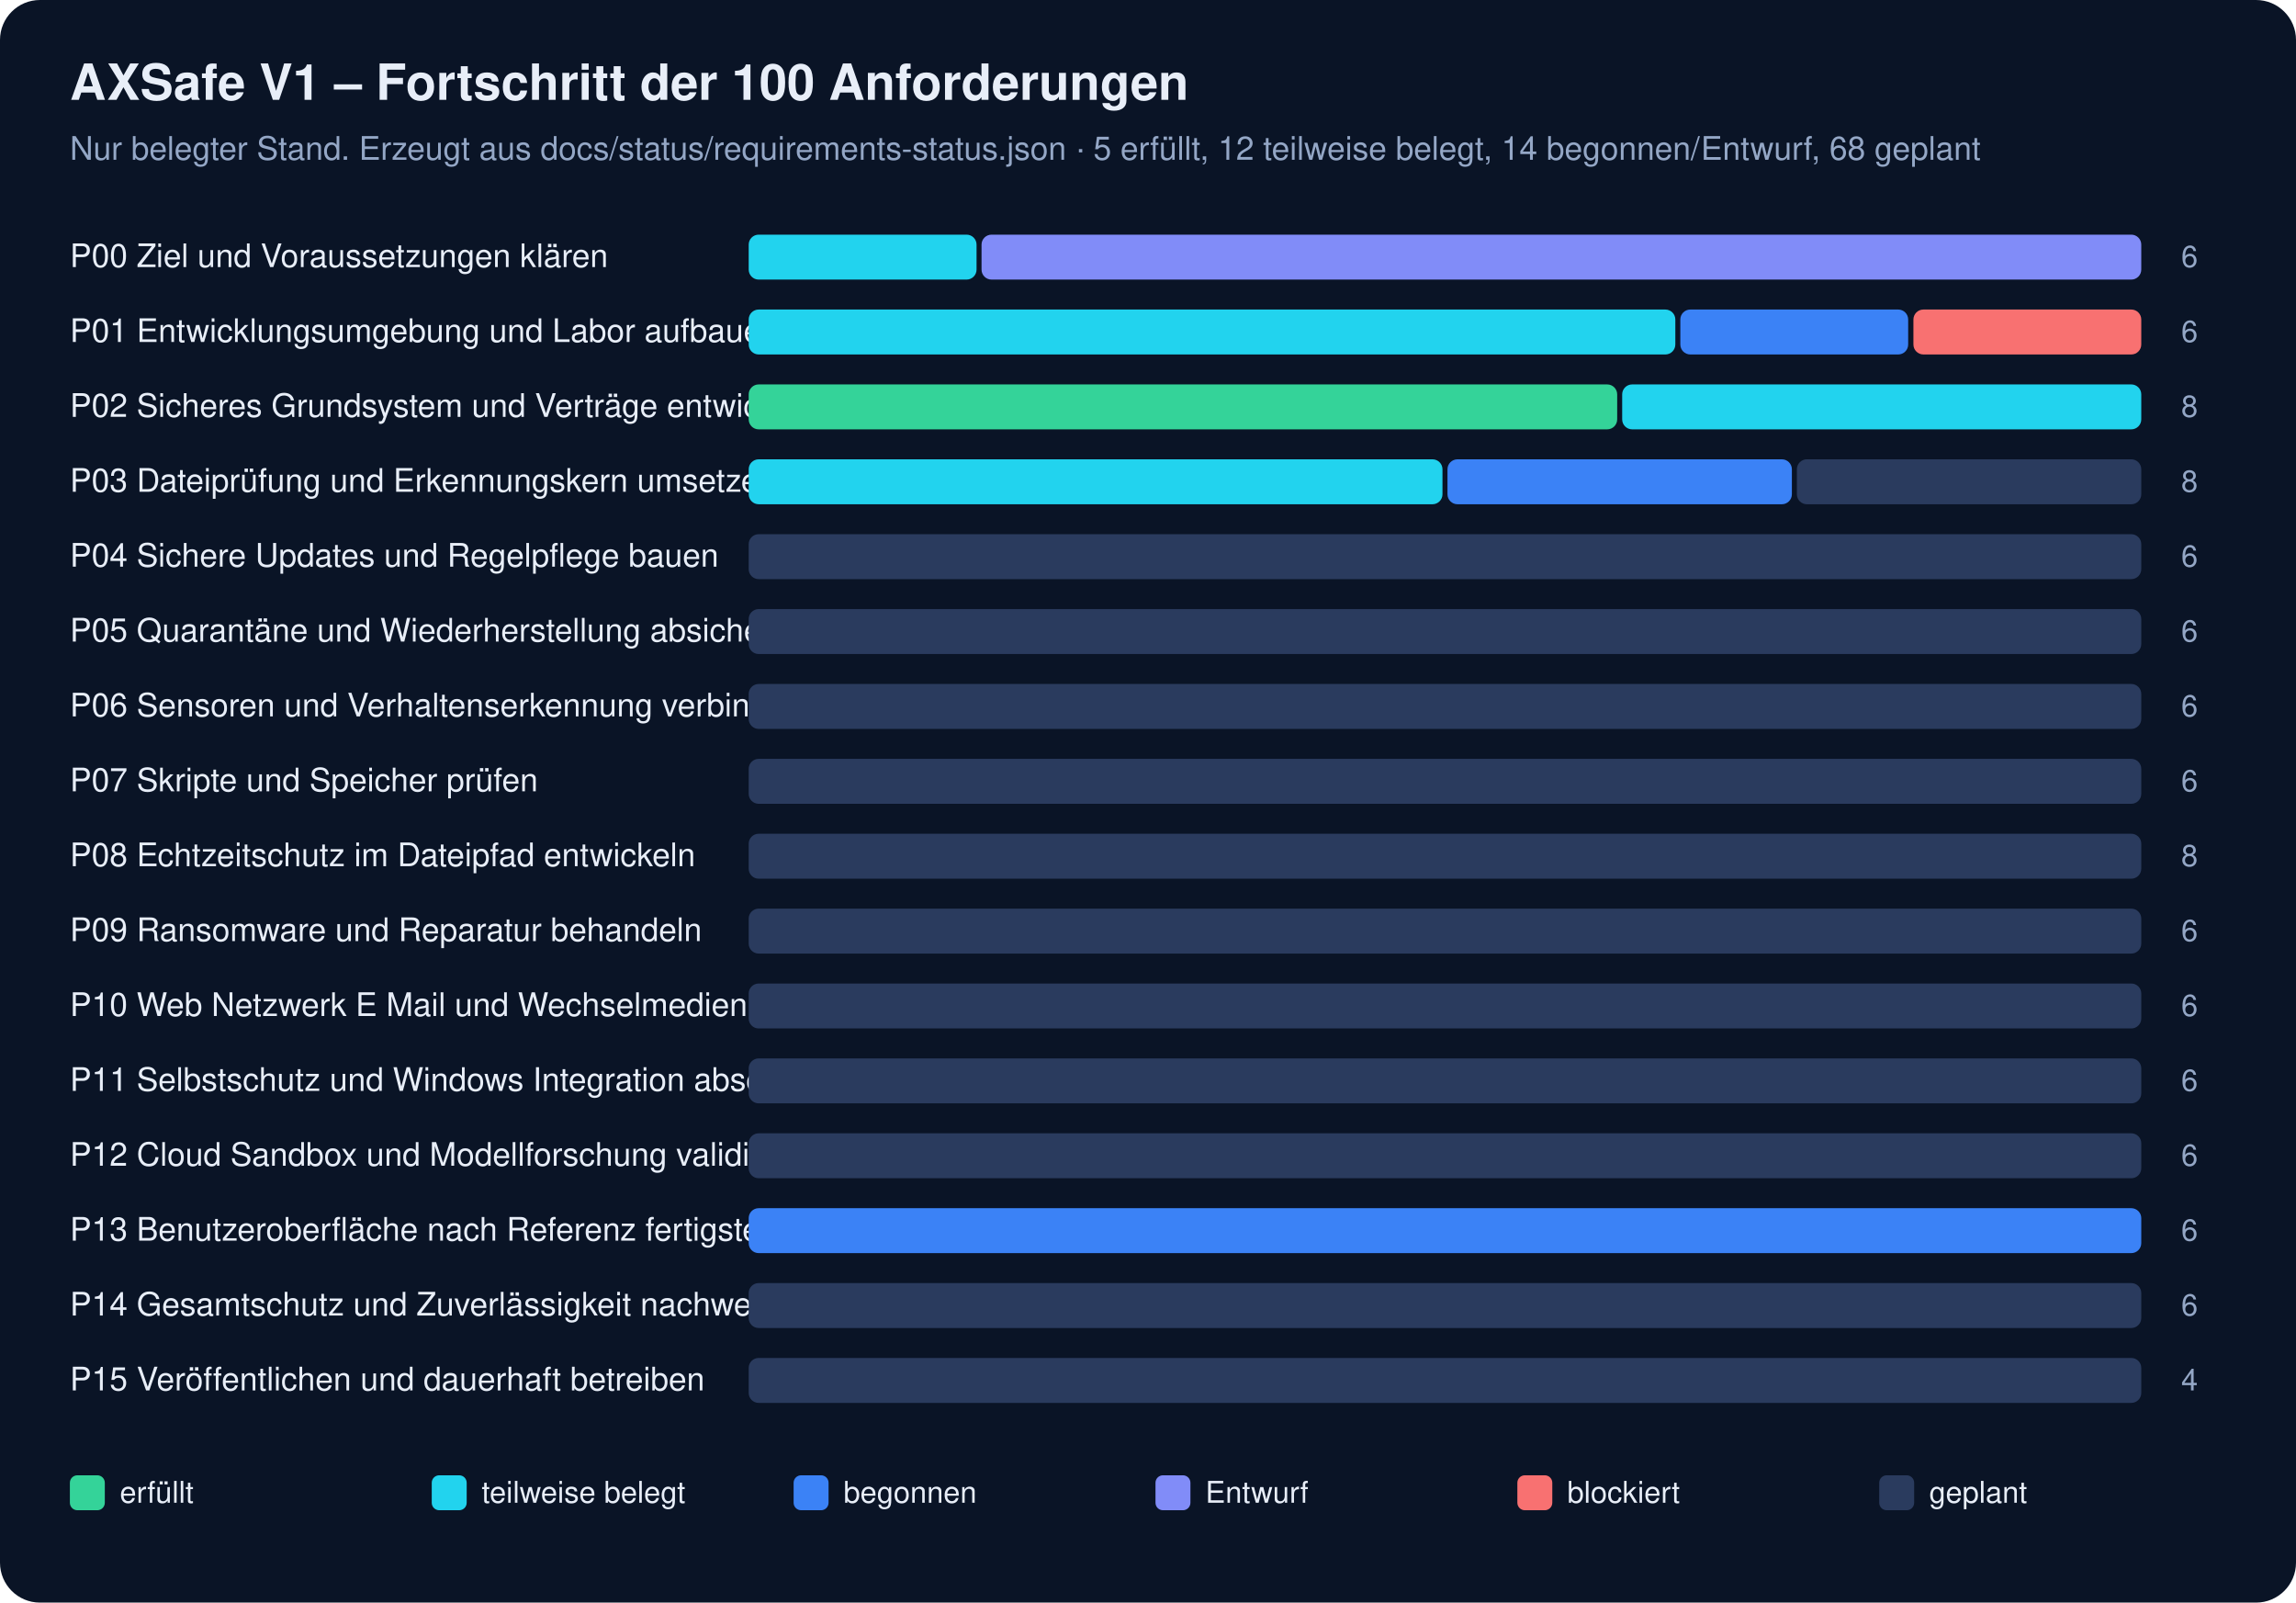
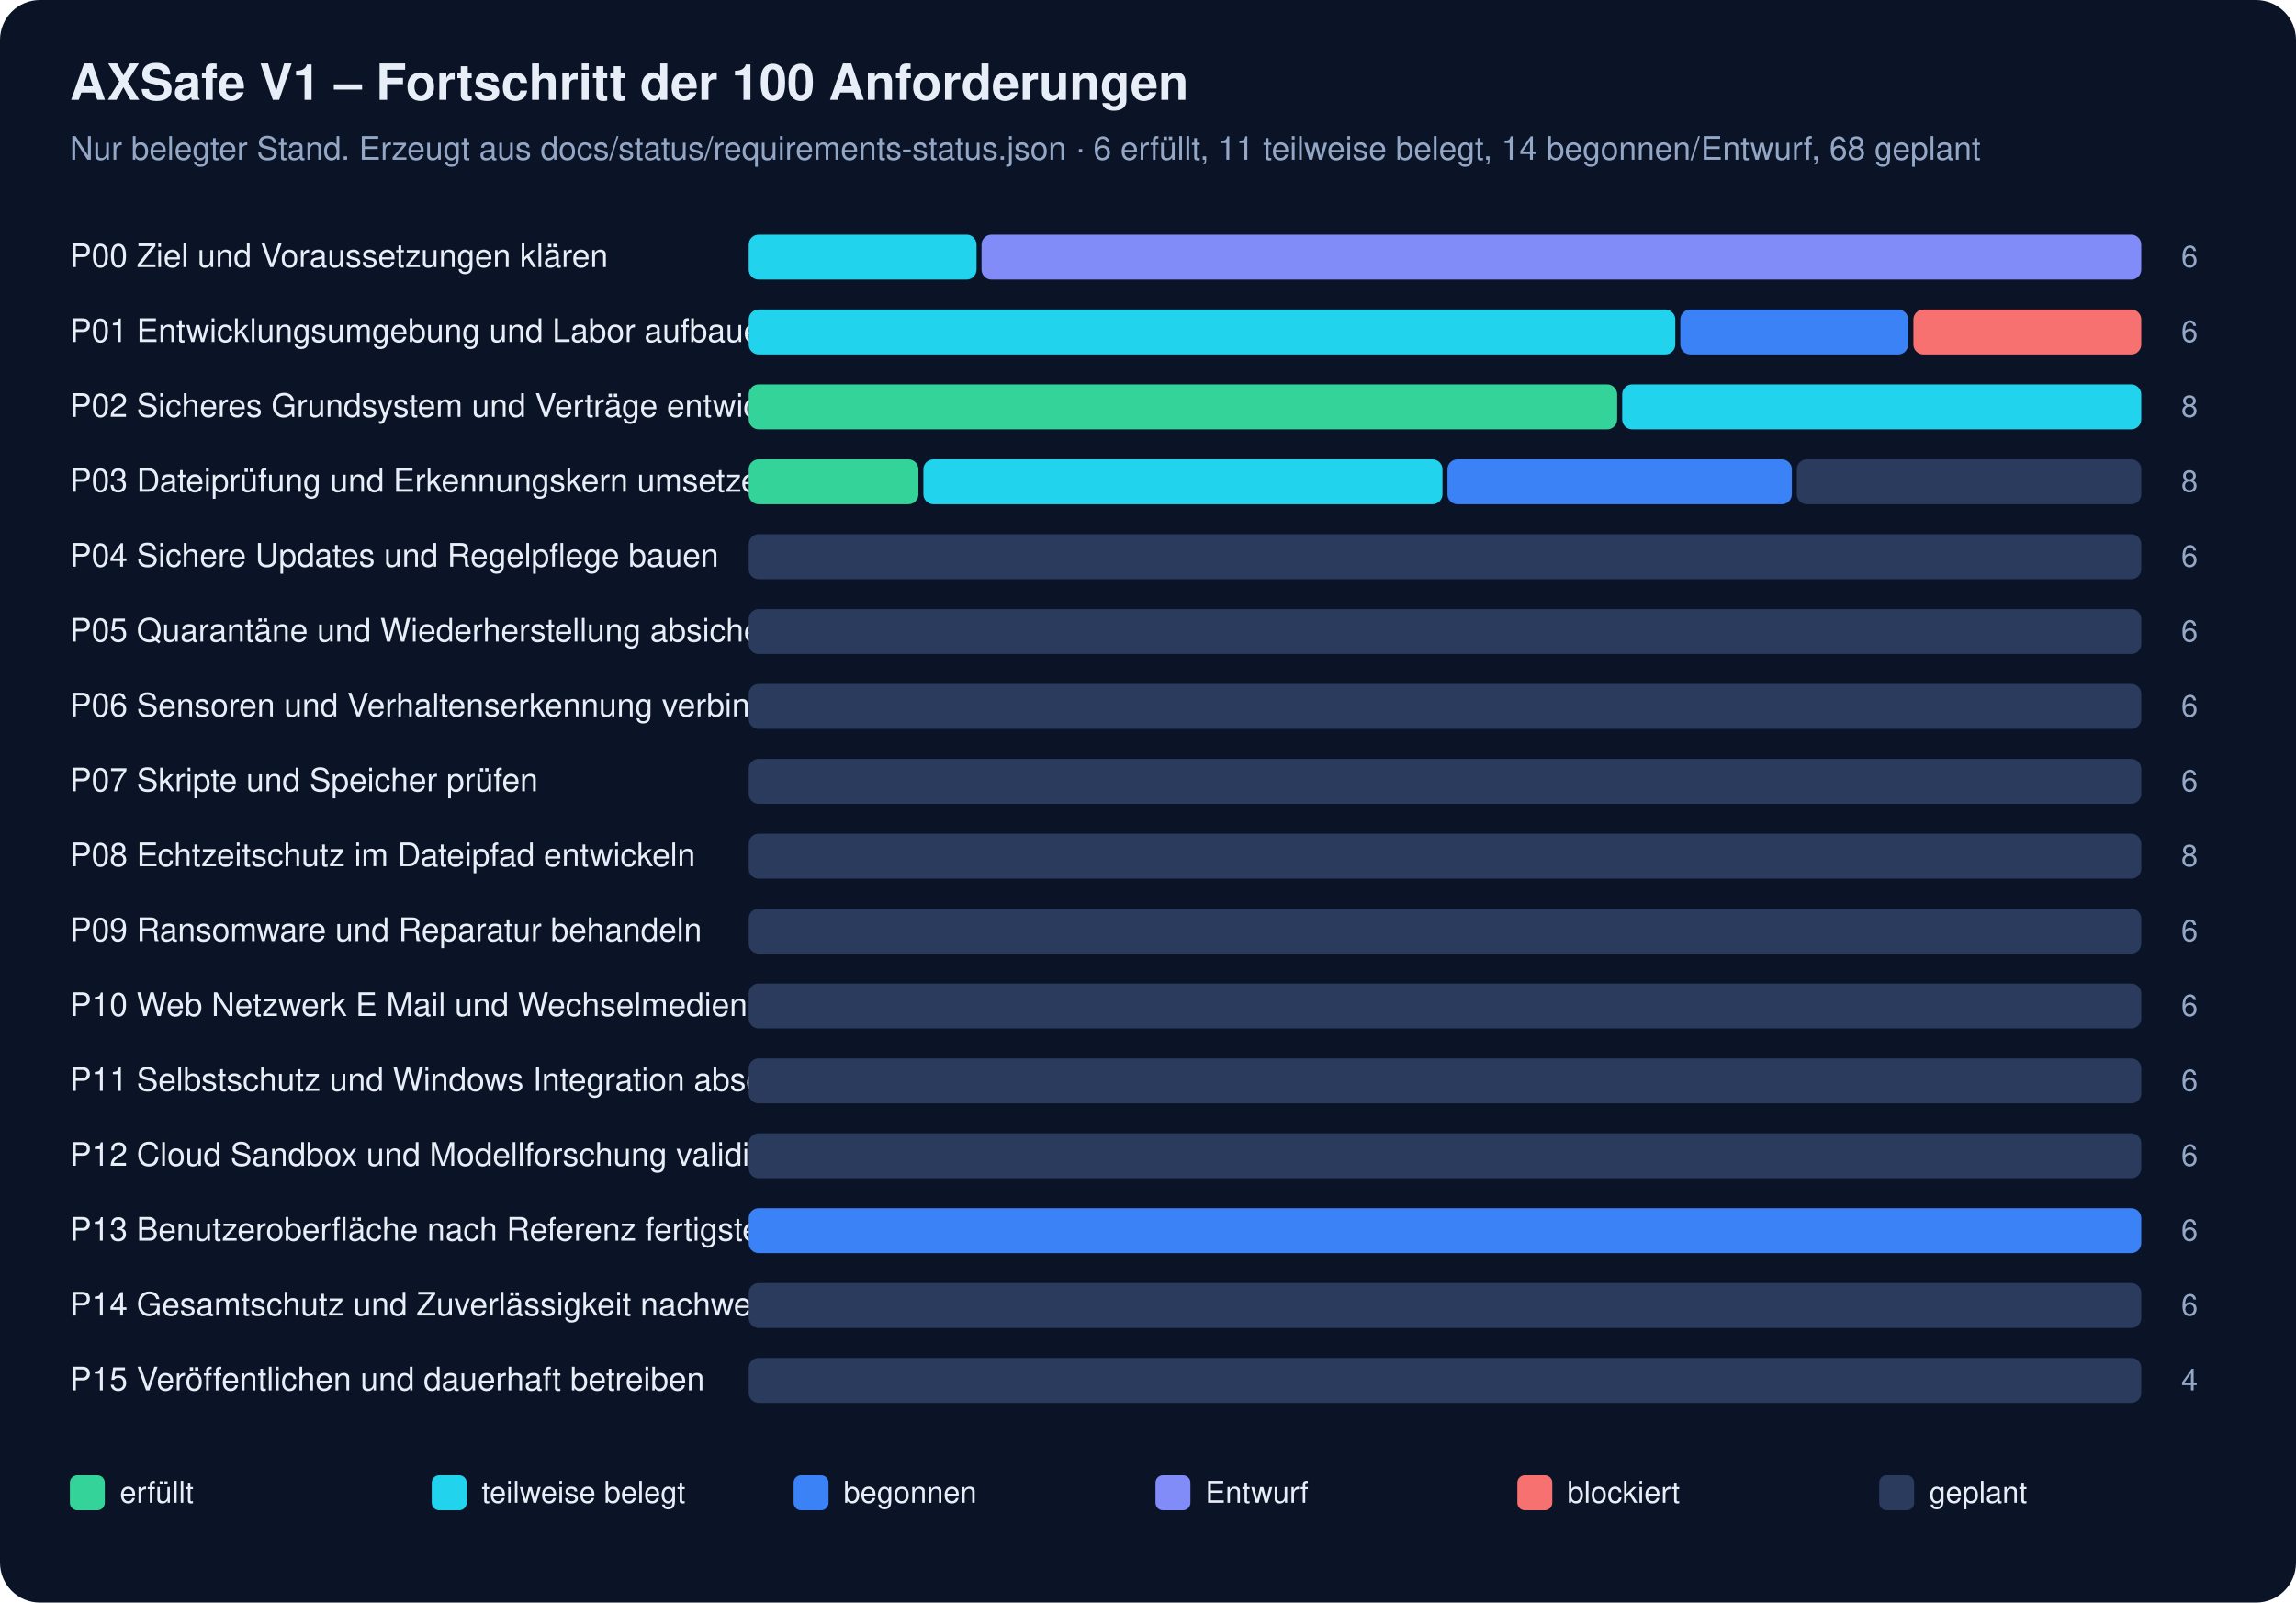
<svg xmlns="http://www.w3.org/2000/svg" width="920" height="642" viewBox="0 0 920 642" role="img" aria-label="AXSafe V1 Fortschritt je Phase">
  <style>text{font-family:"Segoe UI",Helvetica,Arial,sans-serif;fill:#E8EEF8}.m{fill:#94A7C6}</style>
  <rect width="920" height="642" rx="16" fill="#0A1426" />
  <text x="28" y="40" font-size="20" font-weight="600">AXSafe V1 – Fortschritt der 100 Anforderungen</text>
-   <text x="28" y="64" font-size="13" class="m">Nur belegter Stand. Erzeugt aus docs/status/requirements-status.json · 5 erfüllt, 12 teilweise belegt, 14 begonnen/Entwurf, 68 geplant</text>
+   <text x="28" y="64" font-size="13" class="m">Nur belegter Stand. Erzeugt aus docs/status/requirements-status.json · 6 erfüllt, 11 teilweise belegt, 14 begonnen/Entwurf, 68 geplant</text>
  <text x="28" y="107" font-size="13">P00  Ziel und Voraussetzungen klären</text>
  <rect x="300.0" y="94" width="91.3" height="18" rx="4" fill="#22D3EE" />
  <rect x="393.3" y="94" width="464.7" height="18" rx="4" fill="#818CF8" />
  <text x="874" y="107" font-size="12" class="m">6</text>
  <text x="28" y="137" font-size="13">P01  Entwicklungsumgebung und Labor aufbauen</text>
  <rect x="300.0" y="124" width="371.3" height="18" rx="4" fill="#22D3EE" />
  <rect x="673.3" y="124" width="91.3" height="18" rx="4" fill="#3B82F6" />
  <rect x="766.7" y="124" width="91.3" height="18" rx="4" fill="#F87171" />
  <text x="874" y="137" font-size="12" class="m">6</text>
  <text x="28" y="167" font-size="13">P02  Sicheres Grundsystem und Verträge entwickeln</text>
  <rect x="300.0" y="154" width="348.0" height="18" rx="4" fill="#34D399" />
  <rect x="650.0" y="154" width="208.0" height="18" rx="4" fill="#22D3EE" />
  <text x="874" y="167" font-size="12" class="m">8</text>
  <text x="28" y="197" font-size="13">P03  Dateiprüfung und Erkennungskern umsetzen</text>
-   <rect x="300.0" y="184" width="278.0" height="18" rx="4" fill="#22D3EE" />
+   <rect x="300.0" y="184" width="68.0" height="18" rx="4" fill="#34D399" />
+   <rect x="370.0" y="184" width="208.0" height="18" rx="4" fill="#22D3EE" />
  <rect x="580.0" y="184" width="138.0" height="18" rx="4" fill="#3B82F6" />
  <rect x="720.0" y="184" width="138.0" height="18" rx="4" fill="#2A3B5E" />
  <text x="874" y="197" font-size="12" class="m">8</text>
  <text x="28" y="227" font-size="13">P04  Sichere Updates und Regelpflege bauen</text>
  <rect x="300.0" y="214" width="558.0" height="18" rx="4" fill="#2A3B5E" />
  <text x="874" y="227" font-size="12" class="m">6</text>
  <text x="28" y="257" font-size="13">P05  Quarantäne und Wiederherstellung absichern</text>
  <rect x="300.0" y="244" width="558.0" height="18" rx="4" fill="#2A3B5E" />
  <text x="874" y="257" font-size="12" class="m">6</text>
  <text x="28" y="287" font-size="13">P06  Sensoren und Verhaltenserkennung verbinden</text>
  <rect x="300.0" y="274" width="558.0" height="18" rx="4" fill="#2A3B5E" />
  <text x="874" y="287" font-size="12" class="m">6</text>
  <text x="28" y="317" font-size="13">P07  Skripte und Speicher prüfen</text>
  <rect x="300.0" y="304" width="558.0" height="18" rx="4" fill="#2A3B5E" />
  <text x="874" y="317" font-size="12" class="m">6</text>
  <text x="28" y="347" font-size="13">P08  Echtzeitschutz im Dateipfad entwickeln</text>
  <rect x="300.0" y="334" width="558.0" height="18" rx="4" fill="#2A3B5E" />
  <text x="874" y="347" font-size="12" class="m">8</text>
  <text x="28" y="377" font-size="13">P09  Ransomware und Reparatur behandeln</text>
  <rect x="300.0" y="364" width="558.0" height="18" rx="4" fill="#2A3B5E" />
  <text x="874" y="377" font-size="12" class="m">6</text>
  <text x="28" y="407" font-size="13">P10  Web Netzwerk E Mail und Wechselmedien ergänzen</text>
  <rect x="300.0" y="394" width="558.0" height="18" rx="4" fill="#2A3B5E" />
  <text x="874" y="407" font-size="12" class="m">6</text>
  <text x="28" y="437" font-size="13">P11  Selbstschutz und Windows Integration abschließen</text>
  <rect x="300.0" y="424" width="558.0" height="18" rx="4" fill="#2A3B5E" />
  <text x="874" y="437" font-size="12" class="m">6</text>
  <text x="28" y="467" font-size="13">P12  Cloud Sandbox und Modellforschung validieren</text>
  <rect x="300.0" y="454" width="558.0" height="18" rx="4" fill="#2A3B5E" />
  <text x="874" y="467" font-size="12" class="m">6</text>
  <text x="28" y="497" font-size="13">P13  Benutzeroberfläche nach Referenz fertigstellen</text>
  <rect x="300.0" y="484" width="558.0" height="18" rx="4" fill="#3B82F6" />
  <text x="874" y="497" font-size="12" class="m">6</text>
  <text x="28" y="527" font-size="13">P14  Gesamtschutz und Zuverlässigkeit nachweisen</text>
  <rect x="300.0" y="514" width="558.0" height="18" rx="4" fill="#2A3B5E" />
  <text x="874" y="527" font-size="12" class="m">6</text>
  <text x="28" y="557" font-size="13">P15  Veröffentlichen und dauerhaft betreiben</text>
  <rect x="300.0" y="544" width="558.0" height="18" rx="4" fill="#2A3B5E" />
  <text x="874" y="557" font-size="12" class="m">4</text>
  <rect x="28" y="591" width="14" height="14" rx="3" fill="#34D399" />
  <text x="48" y="602" font-size="12">erfüllt</text>
  <rect x="173" y="591" width="14" height="14" rx="3" fill="#22D3EE" />
  <text x="193" y="602" font-size="12">teilweise belegt</text>
  <rect x="318" y="591" width="14" height="14" rx="3" fill="#3B82F6" />
  <text x="338" y="602" font-size="12">begonnen</text>
  <rect x="463" y="591" width="14" height="14" rx="3" fill="#818CF8" />
  <text x="483" y="602" font-size="12">Entwurf</text>
  <rect x="608" y="591" width="14" height="14" rx="3" fill="#F87171" />
  <text x="628" y="602" font-size="12">blockiert</text>
  <rect x="753" y="591" width="14" height="14" rx="3" fill="#2A3B5E" />
  <text x="773" y="602" font-size="12">geplant</text>
</svg>
